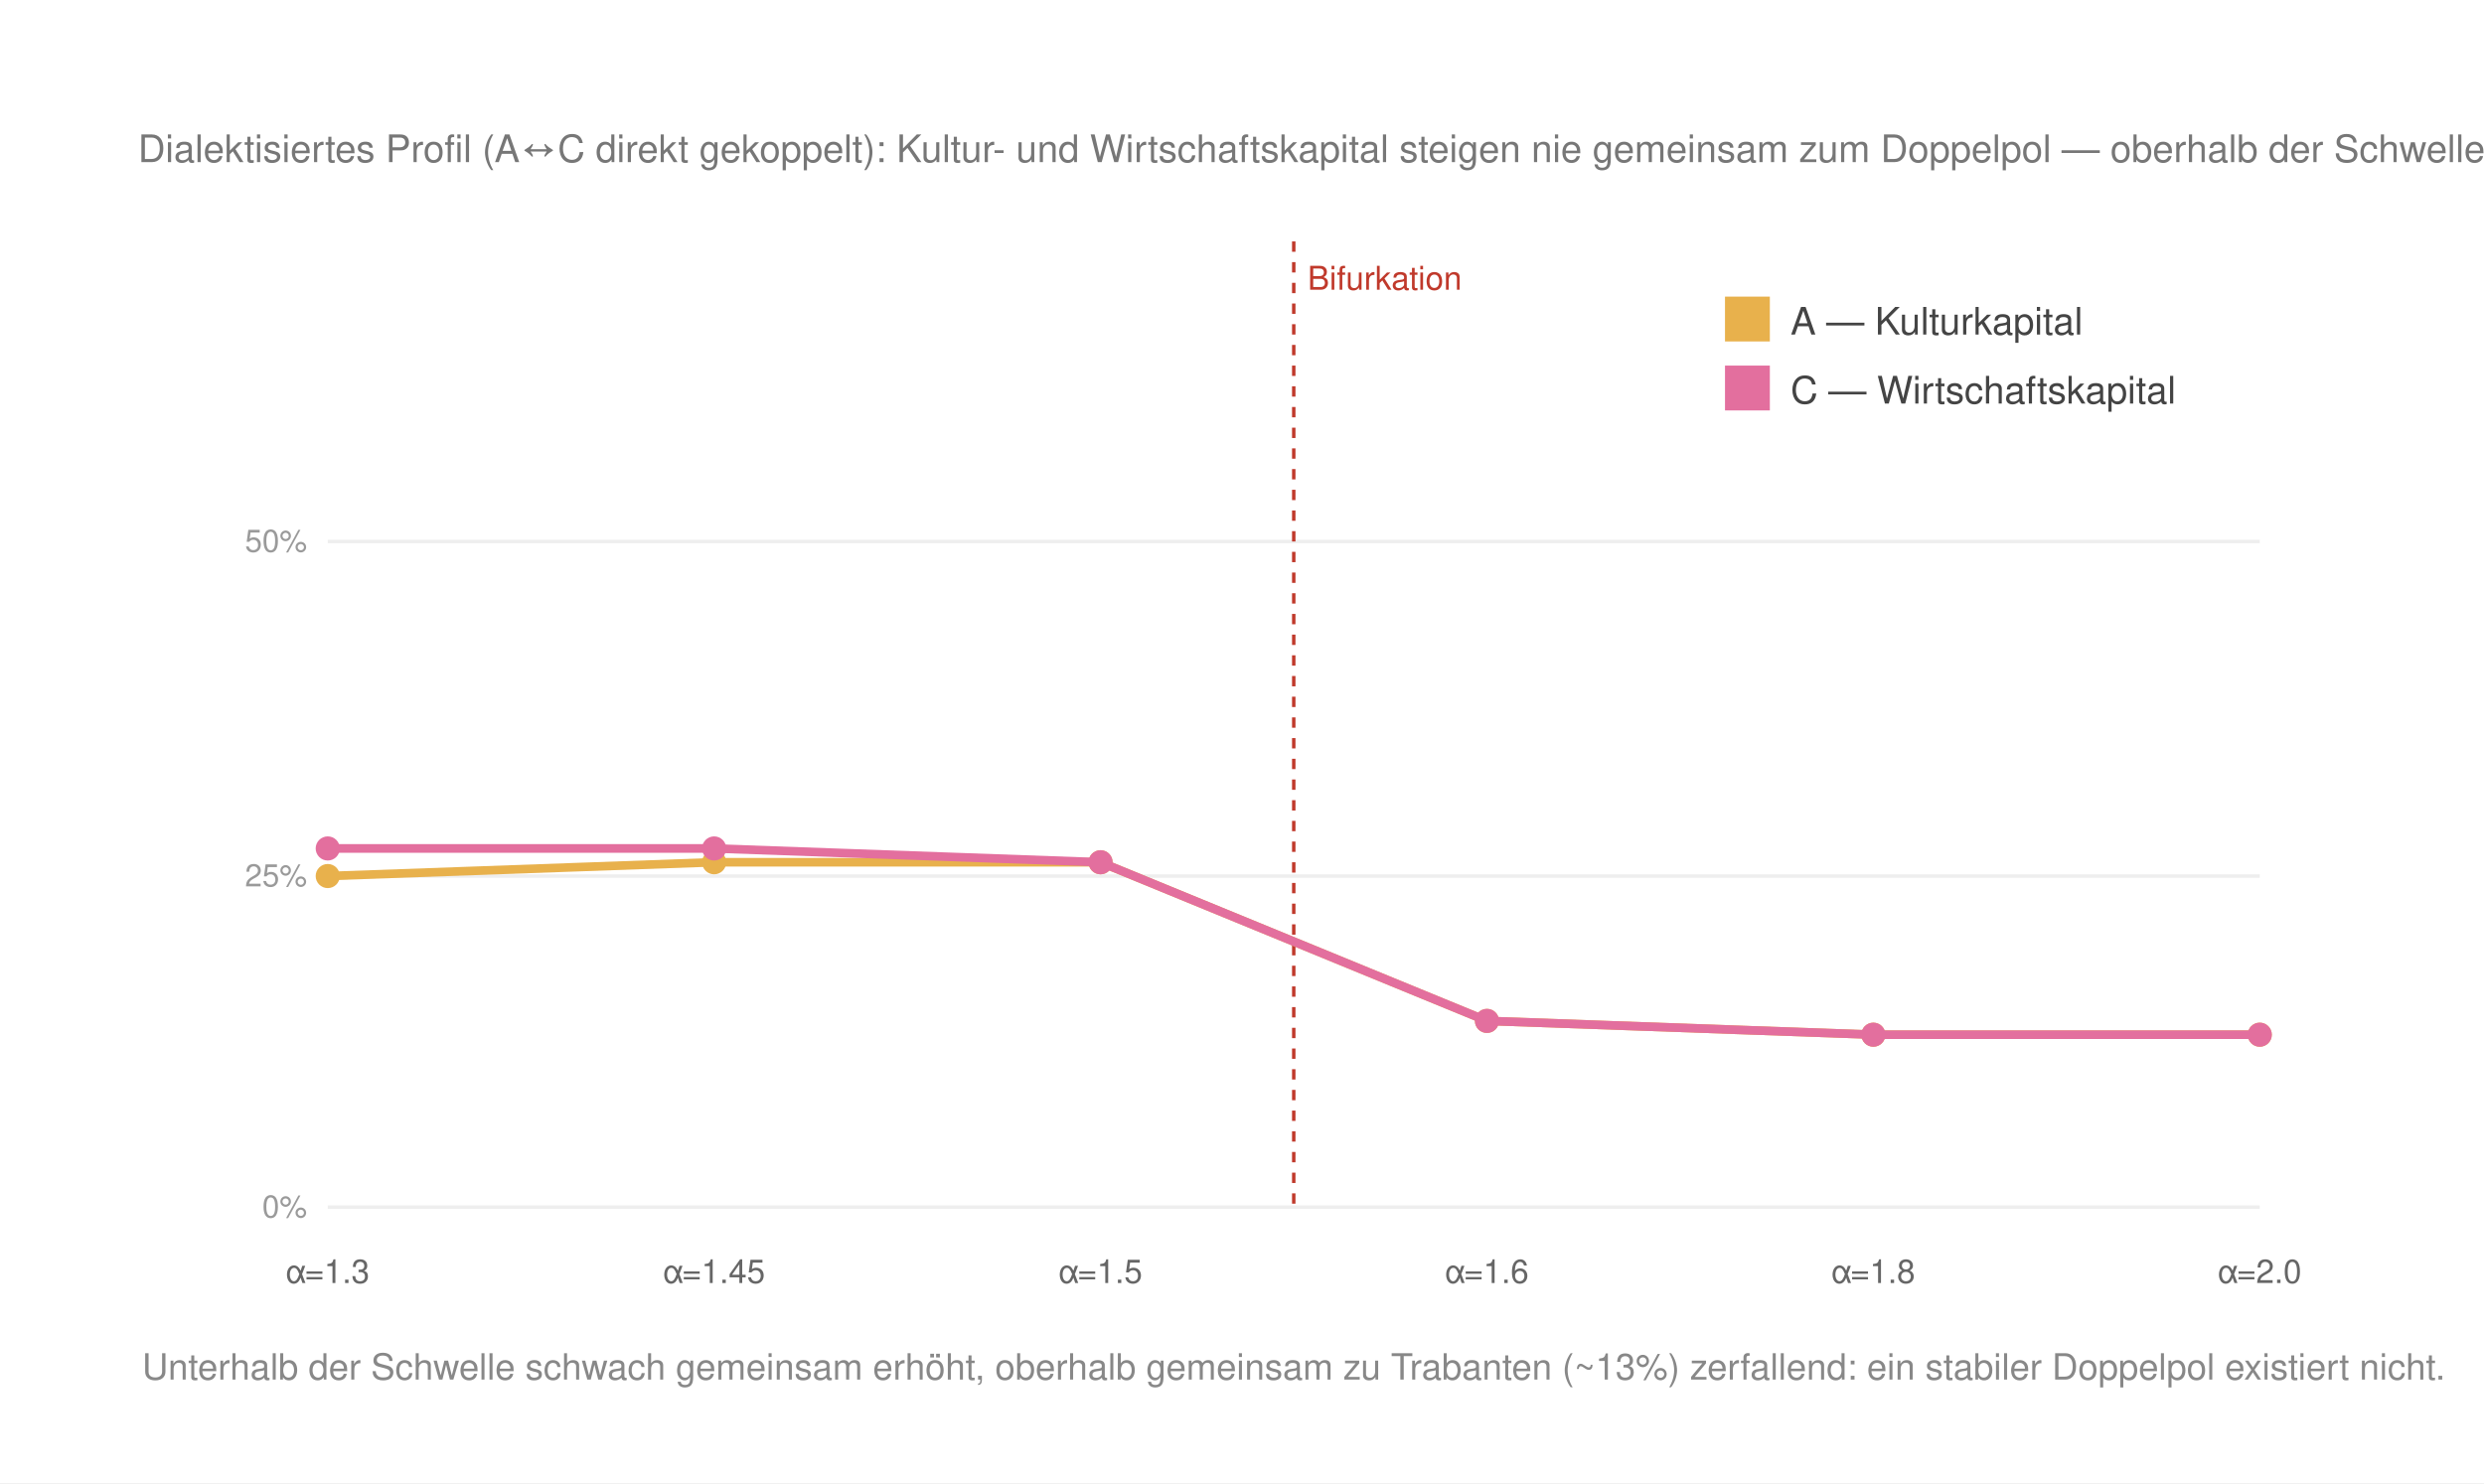
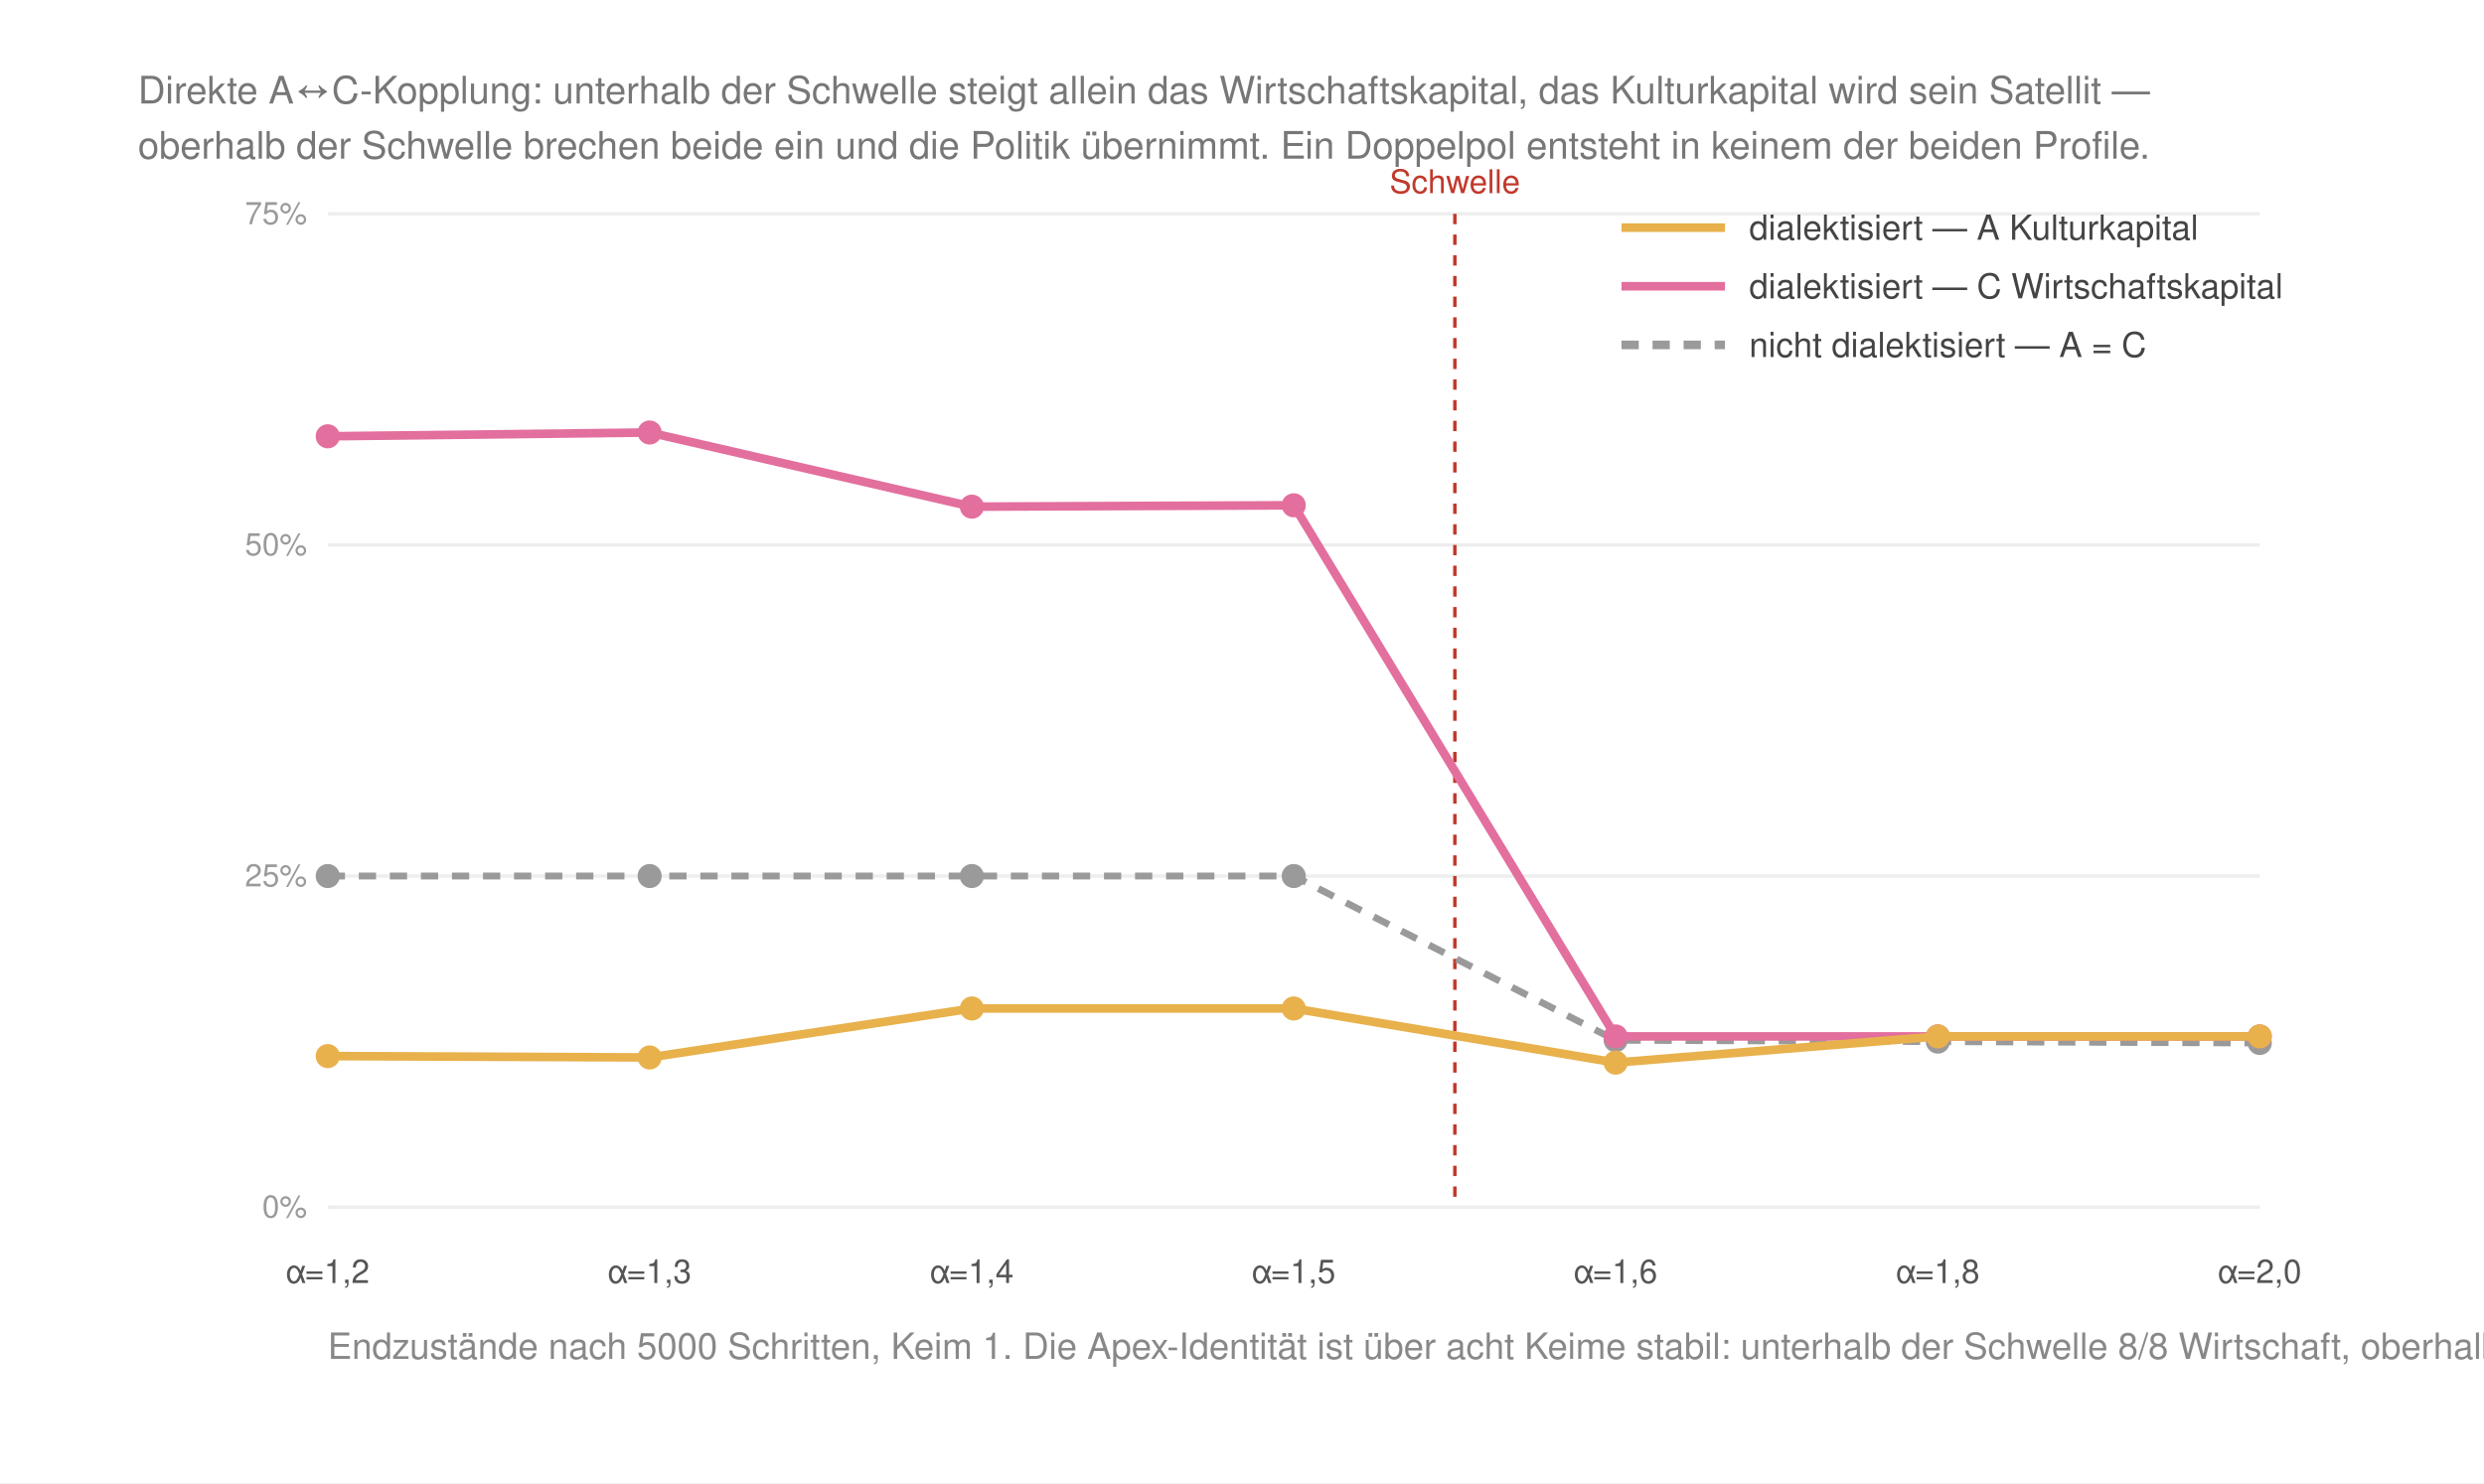
<svg xmlns="http://www.w3.org/2000/svg" viewBox="0 0 720 430" font-family="Helvetica,Arial,sans-serif">
-   <rect width="720" height="430" fill="#fff" />
-   <text x="40" y="47" font-size="11" fill="#777">Dialektisiertes Profil (A↔C direkt gekoppelt): Kultur- und Wirtschaftskapital steigen nie gemeinsam zum Doppelpol — oberhalb der Schwelle brechen beide zusammen</text>
-   <line x1="95" y1="350" x2="655" y2="350" stroke="#eee" />
-   <text x="89" y="353" font-size="9" fill="#9a9a9a" text-anchor="end">0%</text>
-   <line x1="95" y1="254" x2="655" y2="254" stroke="#eee" />
-   <text x="89" y="257" font-size="9" fill="#9a9a9a" text-anchor="end">25%</text>
-   <line x1="95" y1="157" x2="655" y2="157" stroke="#eee" />
-   <text x="89" y="160" font-size="9" fill="#9a9a9a" text-anchor="end">50%</text>
-   <text x="95" y="372" font-size="9.5" fill="#666" text-anchor="middle">α=1.3</text>
-   <text x="207" y="372" font-size="9.5" fill="#666" text-anchor="middle">α=1.45</text>
-   <text x="319" y="372" font-size="9.5" fill="#666" text-anchor="middle">α=1.5</text>
-   <text x="431" y="372" font-size="9.5" fill="#666" text-anchor="middle">α=1.6</text>
-   <text x="543" y="372" font-size="9.5" fill="#666" text-anchor="middle">α=1.8</text>
-   <text x="655" y="372" font-size="9.5" fill="#666" text-anchor="middle">α=2.0</text>
-   <line x1="375" y1="70" x2="375" y2="350" stroke="#c0392b" stroke-width="1" stroke-dasharray="3,3" />
-   <text x="379" y="84" font-size="9.5" fill="#c0392b">Bifurkation</text>
-   <polyline points="95,254 207,250 319,250 431,296 543,300 655,300" fill="none" stroke="#E8B14C" stroke-width="2.5" />
-   <circle cx="95" cy="254" r="3.5" fill="#E8B14C" />
-   <circle cx="207" cy="250" r="3.5" fill="#E8B14C" />
-   <circle cx="319" cy="250" r="3.5" fill="#E8B14C" />
-   <circle cx="431" cy="296" r="3.5" fill="#E8B14C" />
-   <circle cx="543" cy="300" r="3.5" fill="#E8B14C" />
-   <circle cx="655" cy="300" r="3.5" fill="#E8B14C" />
-   <rect x="500" y="86" width="13" height="13" fill="#E8B14C" />
-   <text x="519" y="97" font-size="11" fill="#444">A — Kulturkapital</text>
-   <polyline points="95,246 207,246 319,250 431,296 543,300 655,300" fill="none" stroke="#E36F9E" stroke-width="2.5" />
-   <circle cx="95" cy="246" r="3.5" fill="#E36F9E" />
-   <circle cx="207" cy="246" r="3.5" fill="#E36F9E" />
-   <circle cx="319" cy="250" r="3.5" fill="#E36F9E" />
-   <circle cx="431" cy="296" r="3.5" fill="#E36F9E" />
-   <circle cx="543" cy="300" r="3.5" fill="#E36F9E" />
-   <circle cx="655" cy="300" r="3.5" fill="#E36F9E" />
-   <rect x="500" y="106" width="13" height="13" fill="#E36F9E" />
-   <text x="519" y="117" font-size="11" fill="#444">C — Wirtschaftskapital</text>
-   <text x="375" y="400" font-size="10.5" fill="#888" text-anchor="middle">Unterhalb der Schwelle schwach gemeinsam erhöht, oberhalb gemeinsam zu Trabanten (~13%) zerfallend: ein stabiler Doppelpol existiert nicht.</text>
+   <rect x="0" y="0" width="720" height="430" fill="#ffffff" />
+   <text x="40" y="30" font-size="11" fill="#777">Direkte A↔C-Kopplung: unterhalb der Schwelle steigt allein das Wirtschaftskapital, das Kulturkapital wird sein Satellit —</text>
+   <text x="40" y="46" font-size="11" fill="#777">oberhalb der Schwelle brechen beide ein und die Politik übernimmt. Ein Doppelpol entsteht in keinem der beiden Profile.</text>
+   <line x1="95" y1="350.0" x2="655" y2="350.0" stroke="#eee" />
+   <text x="89" y="353.0" font-size="9" fill="#9a9a9a" text-anchor="end">0%</text>
+   <line x1="95" y1="254.0" x2="655" y2="254.0" stroke="#eee" />
+   <text x="89" y="257.0" font-size="9" fill="#9a9a9a" text-anchor="end">25%</text>
+   <line x1="95" y1="158.0" x2="655" y2="158.0" stroke="#eee" />
+   <text x="89" y="161.0" font-size="9" fill="#9a9a9a" text-anchor="end">50%</text>
+   <line x1="95" y1="62.0" x2="655" y2="62.0" stroke="#eee" />
+   <text x="89" y="65.0" font-size="9" fill="#9a9a9a" text-anchor="end">75%</text>
+   <line x1="421.7" y1="62.0" x2="421.7" y2="350.0" stroke="#c0392b" stroke-width="1" stroke-dasharray="3,3" />
+   <text x="421.7" y="56.0" font-size="9.5" fill="#c0392b" text-anchor="middle">Schwelle</text>
+   <polyline points="95.0,254.0 188.3,254.0 281.7,254.0 375.0,254.0 468.3,301.6 561.7,302.0 655.0,302.4" fill="none" stroke="#9a9a9a" stroke-width="2.0" stroke-dasharray="5,4" />
+   <circle cx="95.0" cy="254.0" r="3.5" fill="#9a9a9a" />
+   <circle cx="188.3" cy="254.0" r="3.5" fill="#9a9a9a" />
+   <circle cx="281.7" cy="254.0" r="3.5" fill="#9a9a9a" />
+   <circle cx="375.0" cy="254.0" r="3.5" fill="#9a9a9a" />
+   <circle cx="468.3" cy="301.6" r="3.5" fill="#9a9a9a" />
+   <circle cx="561.7" cy="302.0" r="3.5" fill="#9a9a9a" />
+   <circle cx="655.0" cy="302.4" r="3.5" fill="#9a9a9a" />
+   <polyline points="95.0,126.5 188.3,125.4 281.7,146.9 375.0,146.5 468.3,300.5 561.7,300.5 655.0,300.5" fill="none" stroke="#E36F9E" stroke-width="2.5" />
+   <circle cx="95.0" cy="126.5" r="3.5" fill="#E36F9E" />
+   <circle cx="188.3" cy="125.4" r="3.5" fill="#E36F9E" />
+   <circle cx="281.7" cy="146.9" r="3.5" fill="#E36F9E" />
+   <circle cx="375.0" cy="146.5" r="3.5" fill="#E36F9E" />
+   <circle cx="468.3" cy="300.5" r="3.5" fill="#E36F9E" />
+   <circle cx="561.7" cy="300.5" r="3.5" fill="#E36F9E" />
+   <circle cx="655.0" cy="300.5" r="3.5" fill="#E36F9E" />
+   <polyline points="95.0,306.2 188.3,306.6 281.7,292.4 375.0,292.4 468.3,308.1 561.7,300.5 655.0,300.5" fill="none" stroke="#E8B14C" stroke-width="2.5" />
+   <circle cx="95.0" cy="306.2" r="3.5" fill="#E8B14C" />
+   <circle cx="188.3" cy="306.6" r="3.5" fill="#E8B14C" />
+   <circle cx="281.7" cy="292.4" r="3.5" fill="#E8B14C" />
+   <circle cx="375.0" cy="292.4" r="3.5" fill="#E8B14C" />
+   <circle cx="468.3" cy="308.1" r="3.5" fill="#E8B14C" />
+   <circle cx="561.7" cy="300.5" r="3.5" fill="#E8B14C" />
+   <circle cx="655.0" cy="300.5" r="3.5" fill="#E8B14C" />
+   <text x="95.0" y="372.0" font-size="9.5" fill="#555" text-anchor="middle">α=1,2</text>
+   <text x="188.3" y="372.0" font-size="9.5" fill="#555" text-anchor="middle">α=1,3</text>
+   <text x="281.7" y="372.0" font-size="9.5" fill="#555" text-anchor="middle">α=1,4</text>
+   <text x="375.0" y="372.0" font-size="9.5" fill="#555" text-anchor="middle">α=1,5</text>
+   <text x="468.3" y="372.0" font-size="9.5" fill="#555" text-anchor="middle">α=1,6</text>
+   <text x="561.7" y="372.0" font-size="9.5" fill="#555" text-anchor="middle">α=1,8</text>
+   <text x="655.0" y="372.0" font-size="9.5" fill="#555" text-anchor="middle">α=2,0</text>
+   <line x1="470" y1="66.0" x2="500" y2="66.0" stroke="#E8B14C" stroke-width="2.5" />
+   <text x="507" y="69.5" font-size="10" fill="#444">dialektisiert — A Kulturkapital</text>
+   <line x1="470" y1="83.0" x2="500" y2="83.0" stroke="#E36F9E" stroke-width="2.5" />
+   <text x="507" y="86.5" font-size="10" fill="#444">dialektisiert — C Wirtschaftskapital</text>
+   <line x1="470" y1="100.0" x2="500" y2="100.0" stroke="#9a9a9a" stroke-width="2.5" stroke-dasharray="5,4" />
+   <text x="507" y="103.5" font-size="10" fill="#444">nicht dialektisiert — A = C</text>
+   <text x="95" y="394.0" font-size="10.5" fill="#888">Endzustände nach 5000 Schritten, Keim 1. Die Apex-Identität ist über acht Keime stabil: unterhalb der Schwelle 8/8 Wirtschaft, oberhalb 8/8 Politik.</text>
</svg>
